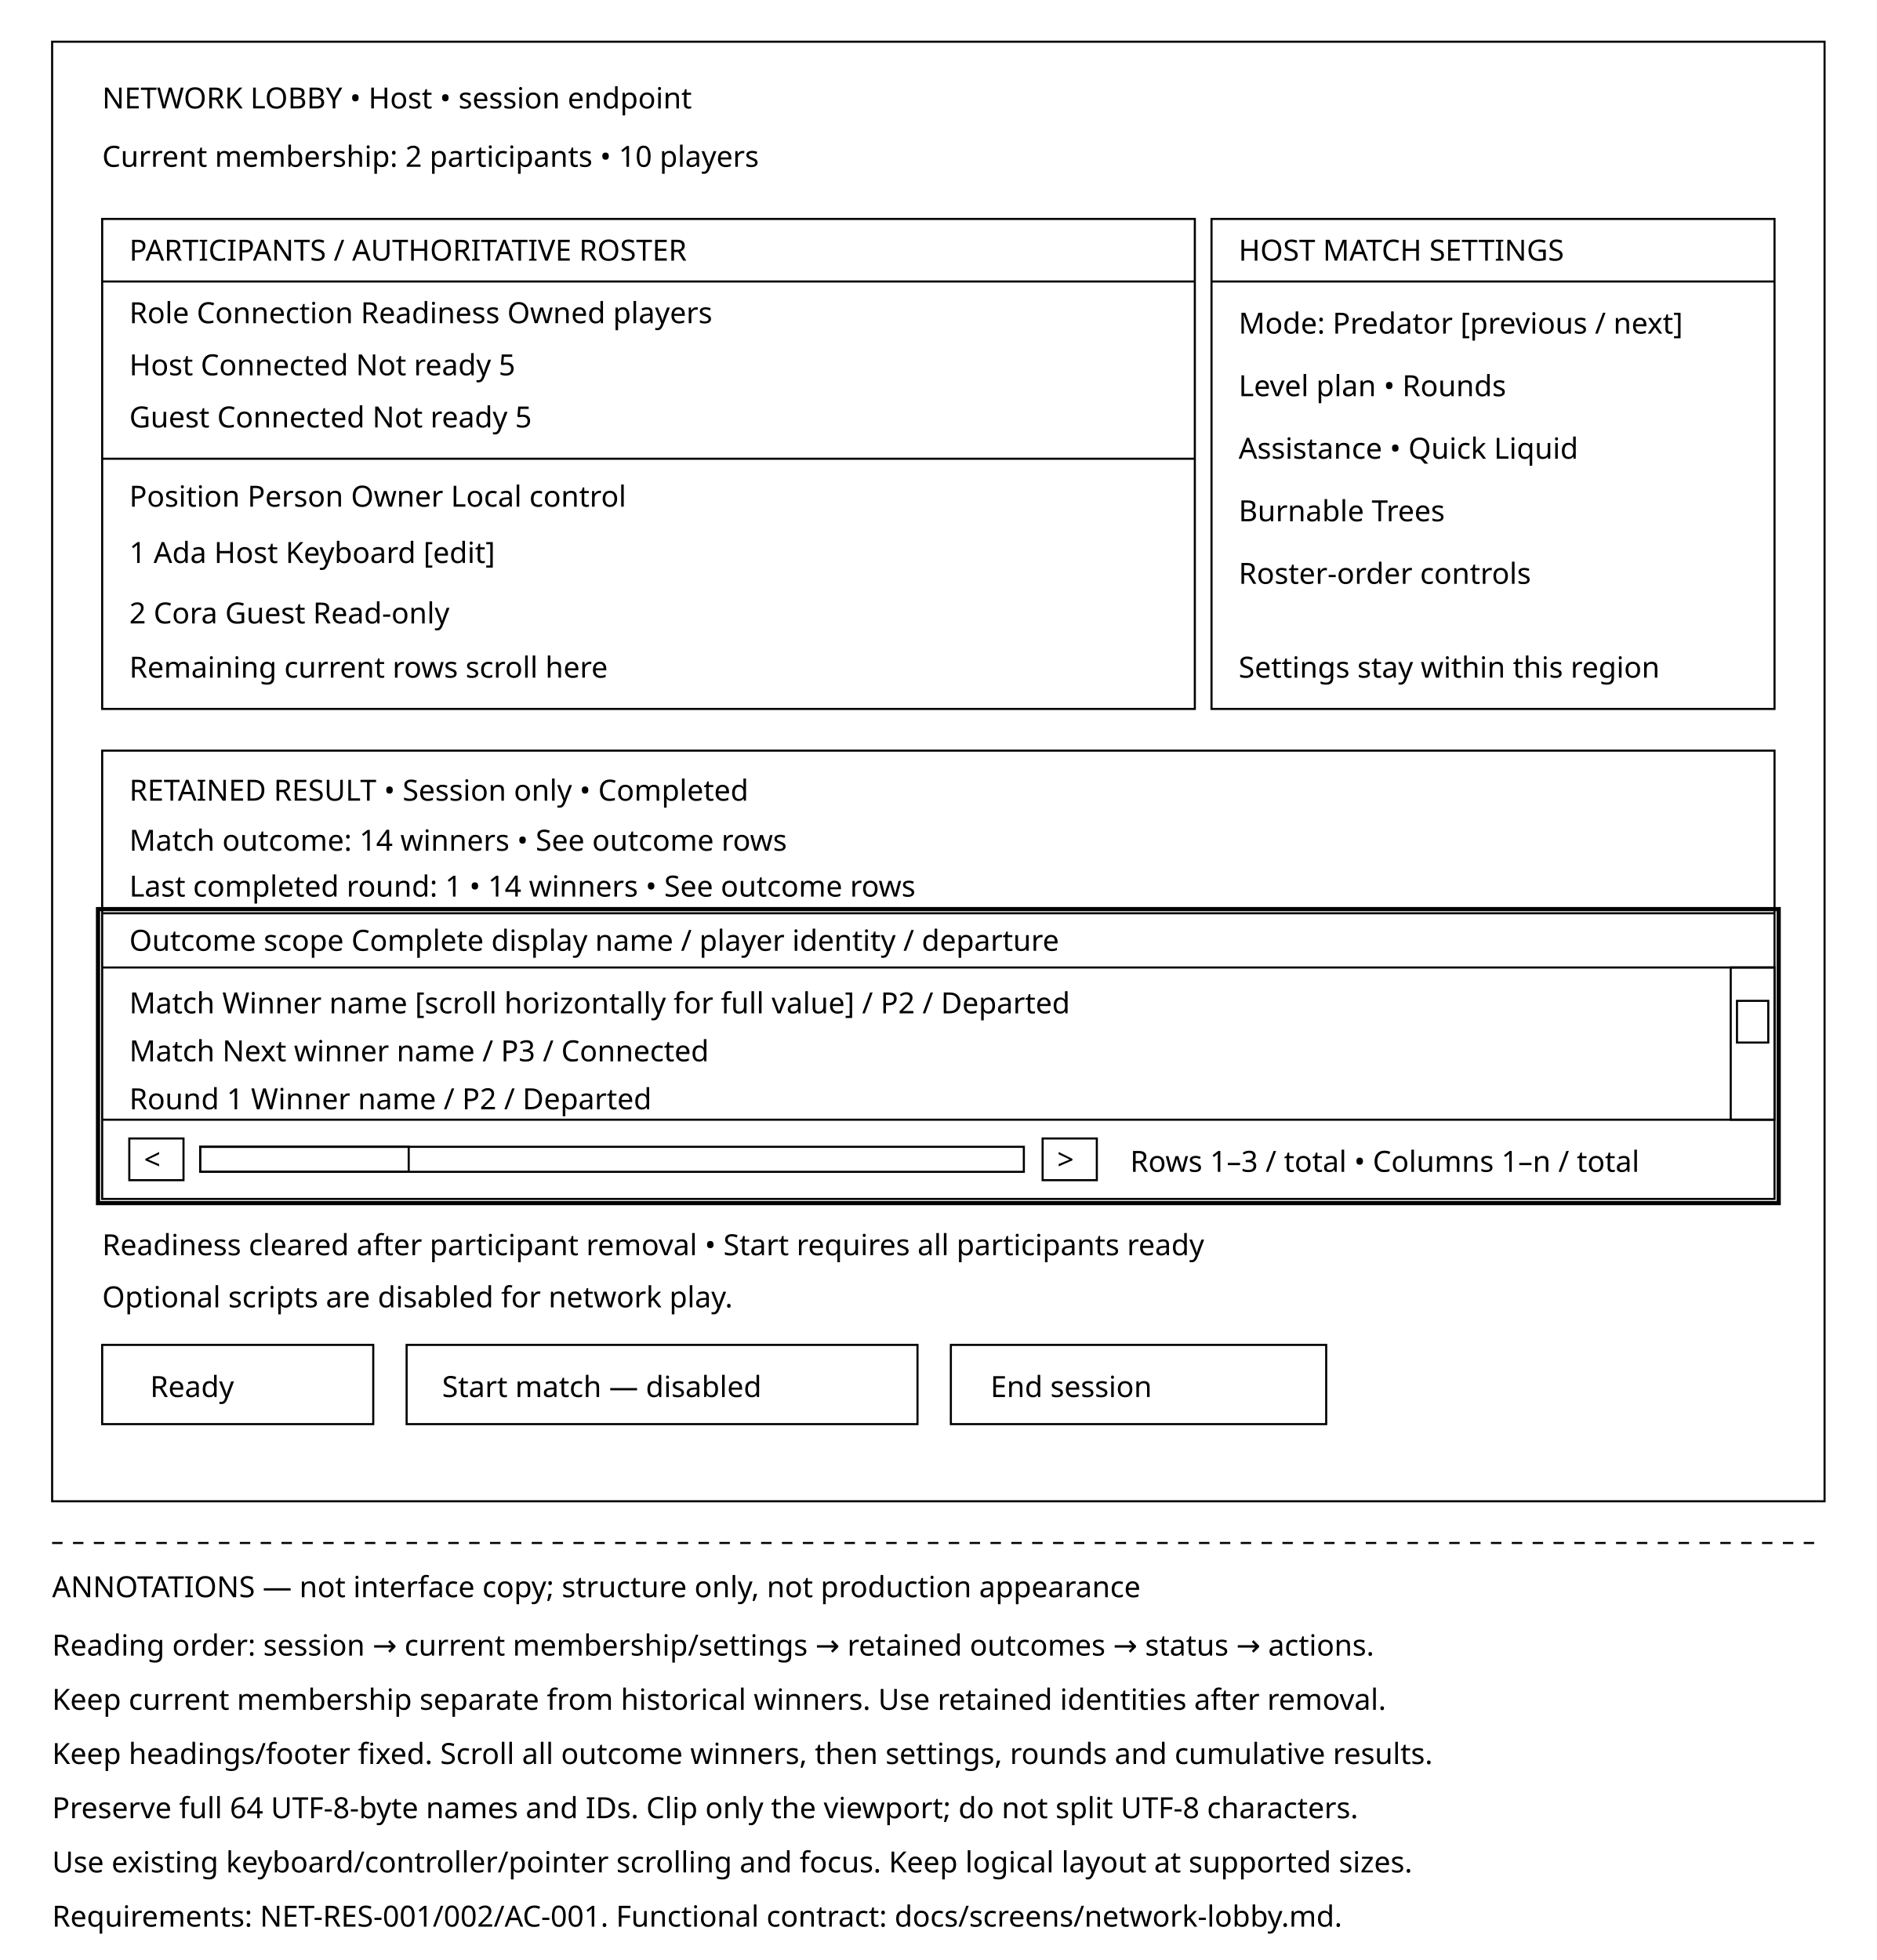
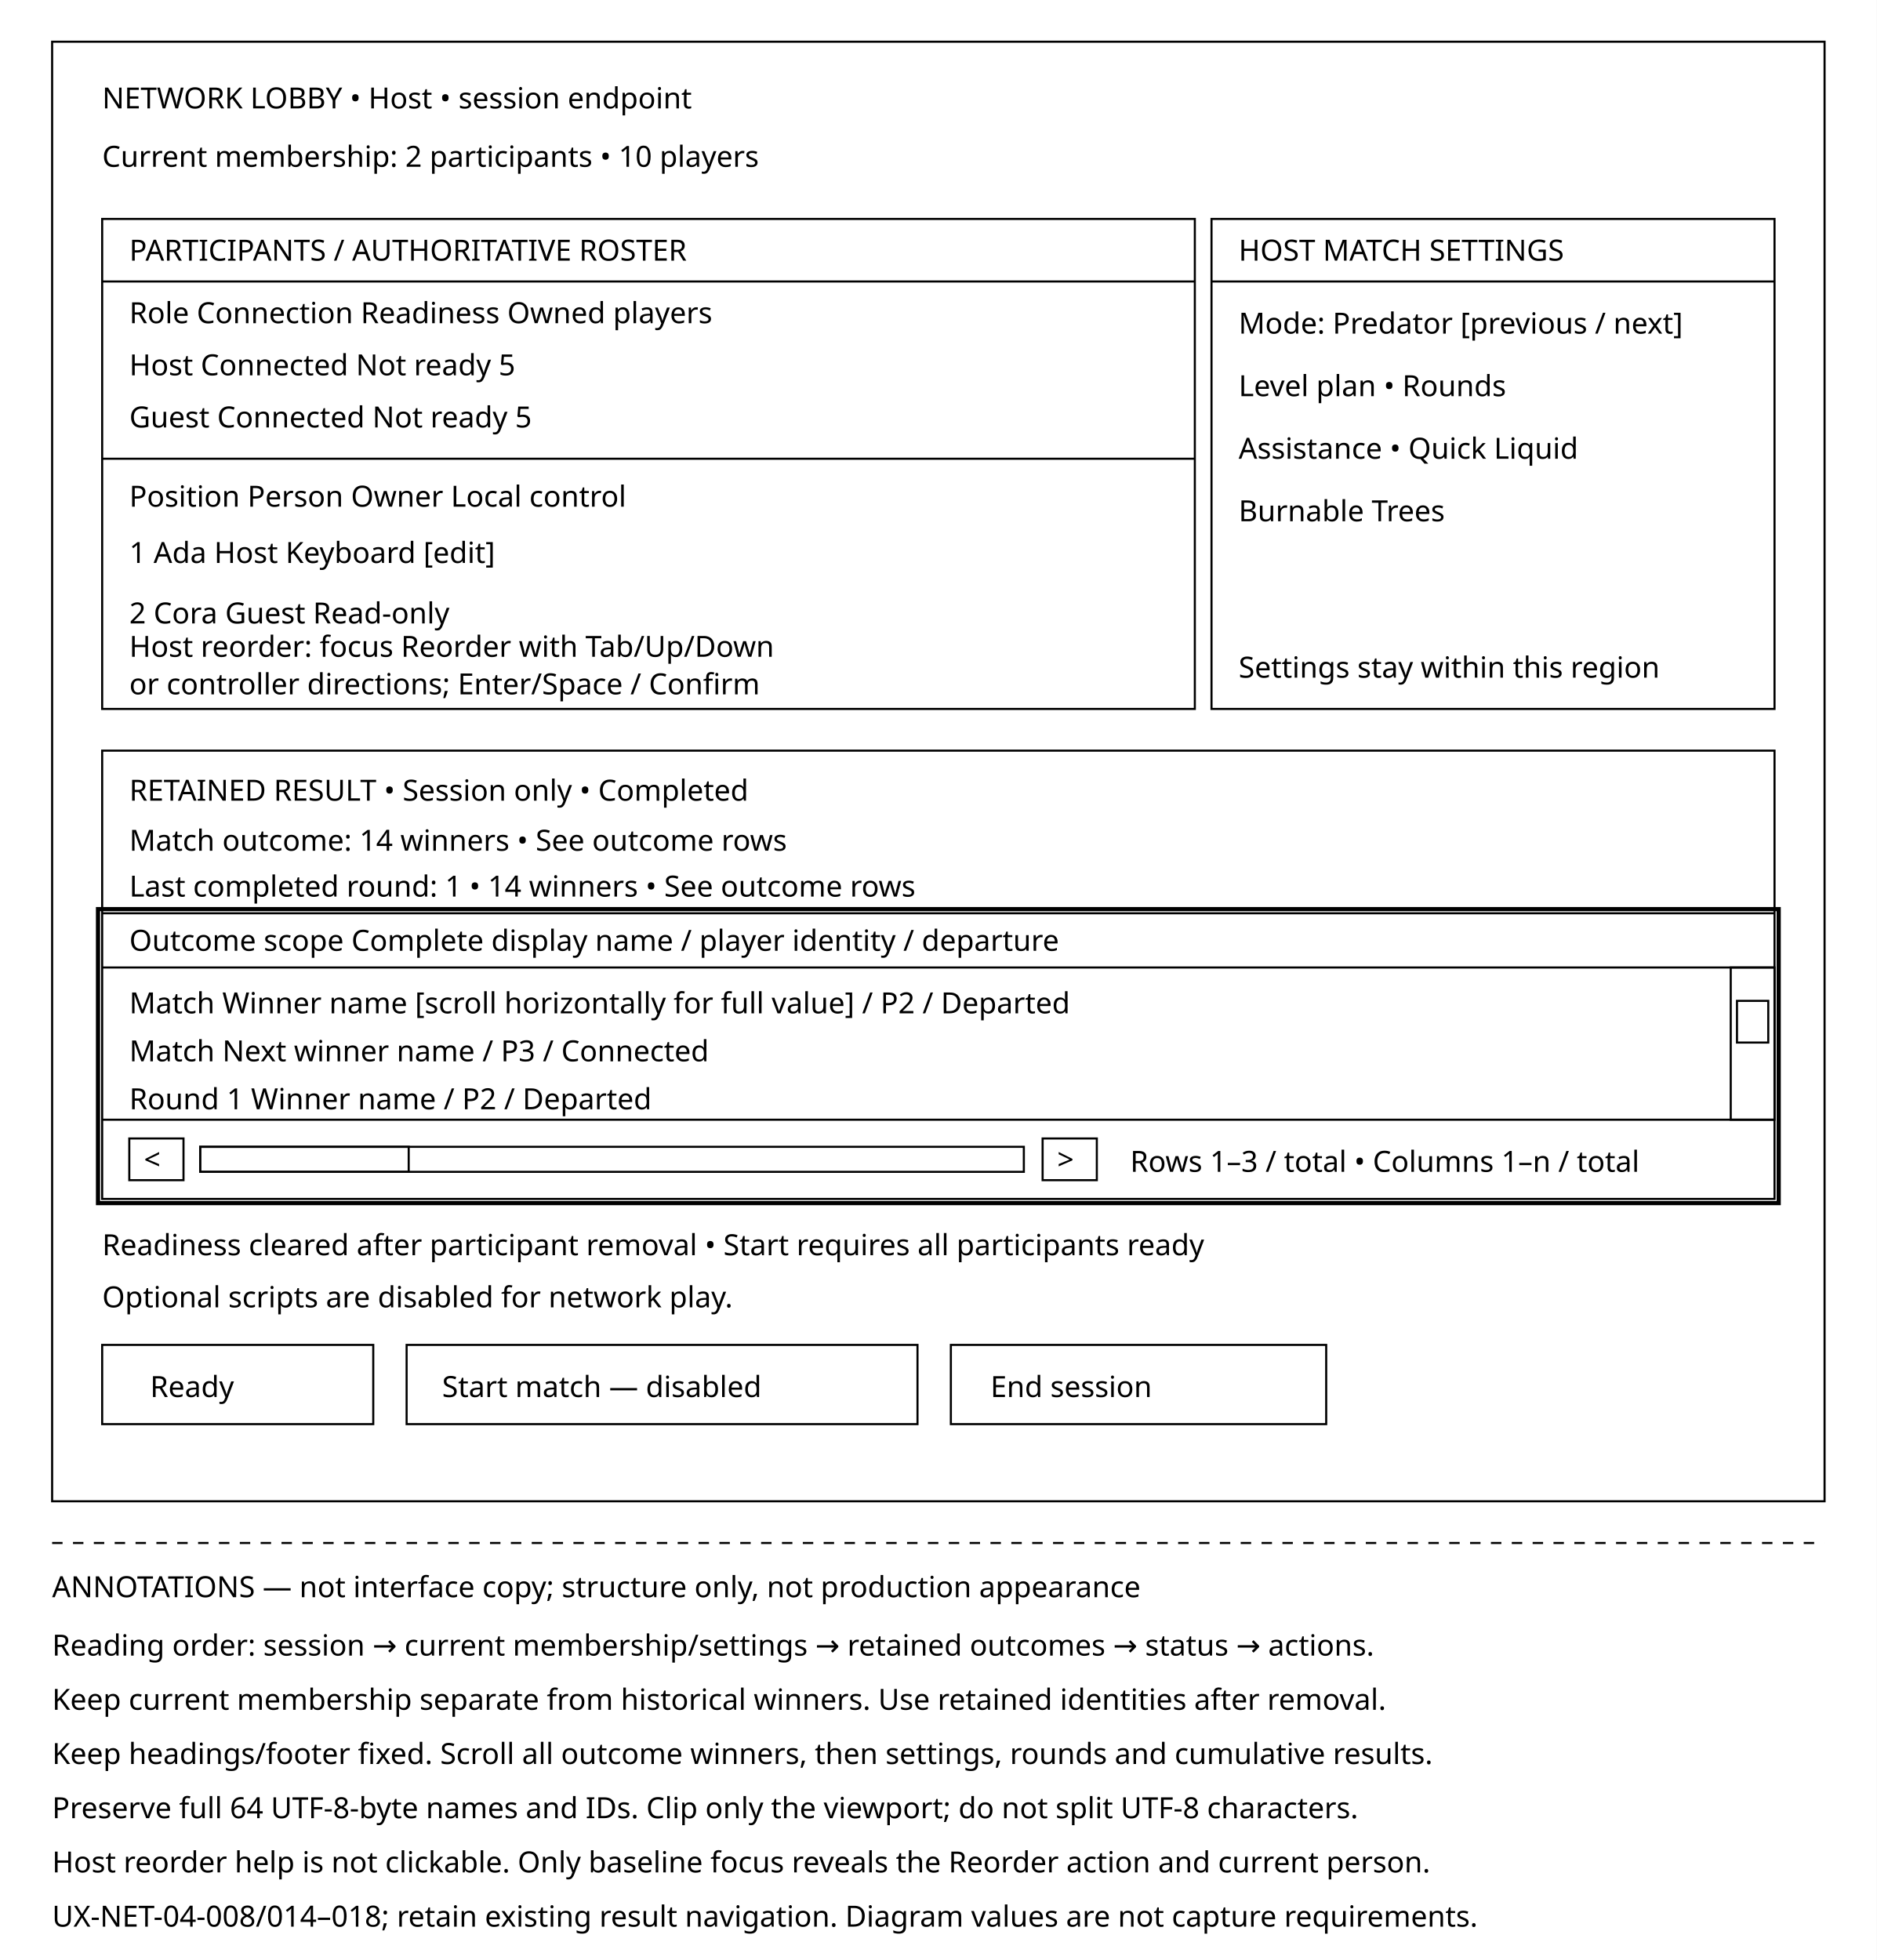
<svg xmlns="http://www.w3.org/2000/svg" width="900" height="940" viewBox="0 0 900 940">
  <rect width="900" height="940" fill="white" />
  <g fill="none" stroke="black" stroke-width="1">
    <rect x="25" y="20" width="850" height="700" />
    <rect x="49" y="105" width="524" height="235" />
    <rect x="581" y="105" width="270" height="235" />
    <path d="M49 135H573 M49 220H573 M581 135H851" />
    <rect x="49" y="360" width="802" height="215" />
    <path d="M49 438H851 M49 464H851 M49 537H851" />
    <rect x="830" y="464" width="21" height="73" />
    <rect x="833" y="480" width="15" height="20" />
    <rect x="62" y="546" width="26" height="20" />
    <rect x="96" y="550" width="395" height="12" />
    <rect x="96" y="550" width="100" height="12" />
    <rect x="500" y="546" width="26" height="20" />
    <rect x="49" y="645" width="130" height="38" />
    <rect x="195" y="645" width="245" height="38" />
    <rect x="456" y="645" width="180" height="38" />
    <rect x="47" y="436" width="806" height="141" stroke-width="2" />
    <path d="M25 740H875" stroke-dasharray="5 5" />
  </g>
  <g font-family="sans-serif" font-size="14" fill="black">
    <text x="49" y="52">NETWORK LOBBY • Host • session endpoint</text>
    <text x="49" y="80">Current membership: 2 participants • 10 players</text>
    <text x="62" y="125">PARTICIPANTS / AUTHORITATIVE ROSTER</text>
    <text x="62" y="155">Role    Connection    Readiness    Owned players</text>
    <text x="62" y="180">Host    Connected     Not ready    5</text>
    <text x="62" y="205">Guest   Connected     Not ready    5</text>
    <text x="62" y="243">Position    Person    Owner    Local control</text>
    <text x="62" y="270">1             Ada        Host      Keyboard [edit]</text>
    <text x="62" y="299">2             Cora       Guest     Read-only</text>
-     <text x="62" y="325">Remaining current rows scroll here</text>
+     <text x="62" y="315">Host reorder: focus Reorder with Tab/Up/Down</text>
+     <text x="62" y="333">or controller directions; Enter/Space / Confirm</text>
    <text x="594" y="125">HOST MATCH SETTINGS</text>
    <text x="594" y="160">Mode: Predator  [previous / next]</text>
    <text x="594" y="190">Level plan • Rounds</text>
    <text x="594" y="220">Assistance • Quick Liquid</text>
    <text x="594" y="250">Burnable Trees</text>
-     <text x="594" y="280">Roster-order controls</text>
    <text x="594" y="325">Settings stay within this region</text>
    <text x="62" y="384">RETAINED RESULT • Session only • Completed</text>
    <text x="62" y="408">Match outcome: 14 winners • See outcome rows</text>
    <text x="62" y="430">Last completed round: 1 • 14 winners • See outcome rows</text>
    <text x="62" y="456">Outcome scope     Complete display name / player identity / departure</text>
    <text x="62" y="486">Match                    Winner name [scroll horizontally for full value] / P2 / Departed</text>
    <text x="62" y="509">Match                    Next winner name / P3 / Connected</text>
    <text x="62" y="532">Round 1                 Winner name / P2 / Departed</text>
    <text x="69" y="561">&lt;</text>
    <text x="507" y="561">&gt;</text>
    <text x="542" y="562">Rows 1–3 / total • Columns 1–n / total</text>
    <text x="49" y="602">Readiness cleared after participant removal • Start requires all participants ready</text>
    <text x="49" y="627">Optional scripts are disabled for network play.</text>
    <text x="72" y="670">Ready</text>
    <text x="212" y="670">Start match — disabled</text>
    <text x="475" y="670">End session</text>
    <text x="25" y="766">ANNOTATIONS — not interface copy; structure only, not production appearance</text>
    <text x="25" y="794">Reading order: session → current membership/settings → retained outcomes → status → actions.</text>
    <text x="25" y="820">Keep current membership separate from historical winners. Use retained identities after removal.</text>
    <text x="25" y="846">Keep headings/footer fixed. Scroll all outcome winners, then settings, rounds and cumulative results.</text>
    <text x="25" y="872">Preserve full 64 UTF-8-byte names and IDs. Clip only the viewport; do not split UTF-8 characters.</text>
-     <text x="25" y="898">Use existing keyboard/controller/pointer scrolling and focus. Keep logical layout at supported sizes.</text>
-     <text x="25" y="924">Requirements: NET-RES-001/002/AC-001. Functional contract: docs/screens/network-lobby.md.</text>
+     <text x="25" y="898">Host reorder help is not clickable. Only baseline focus reveals the Reorder action and current person.</text>
+     <text x="25" y="924">UX-NET-04-008/014–018; retain existing result navigation. Diagram values are not capture requirements.</text>
  </g>
</svg>
